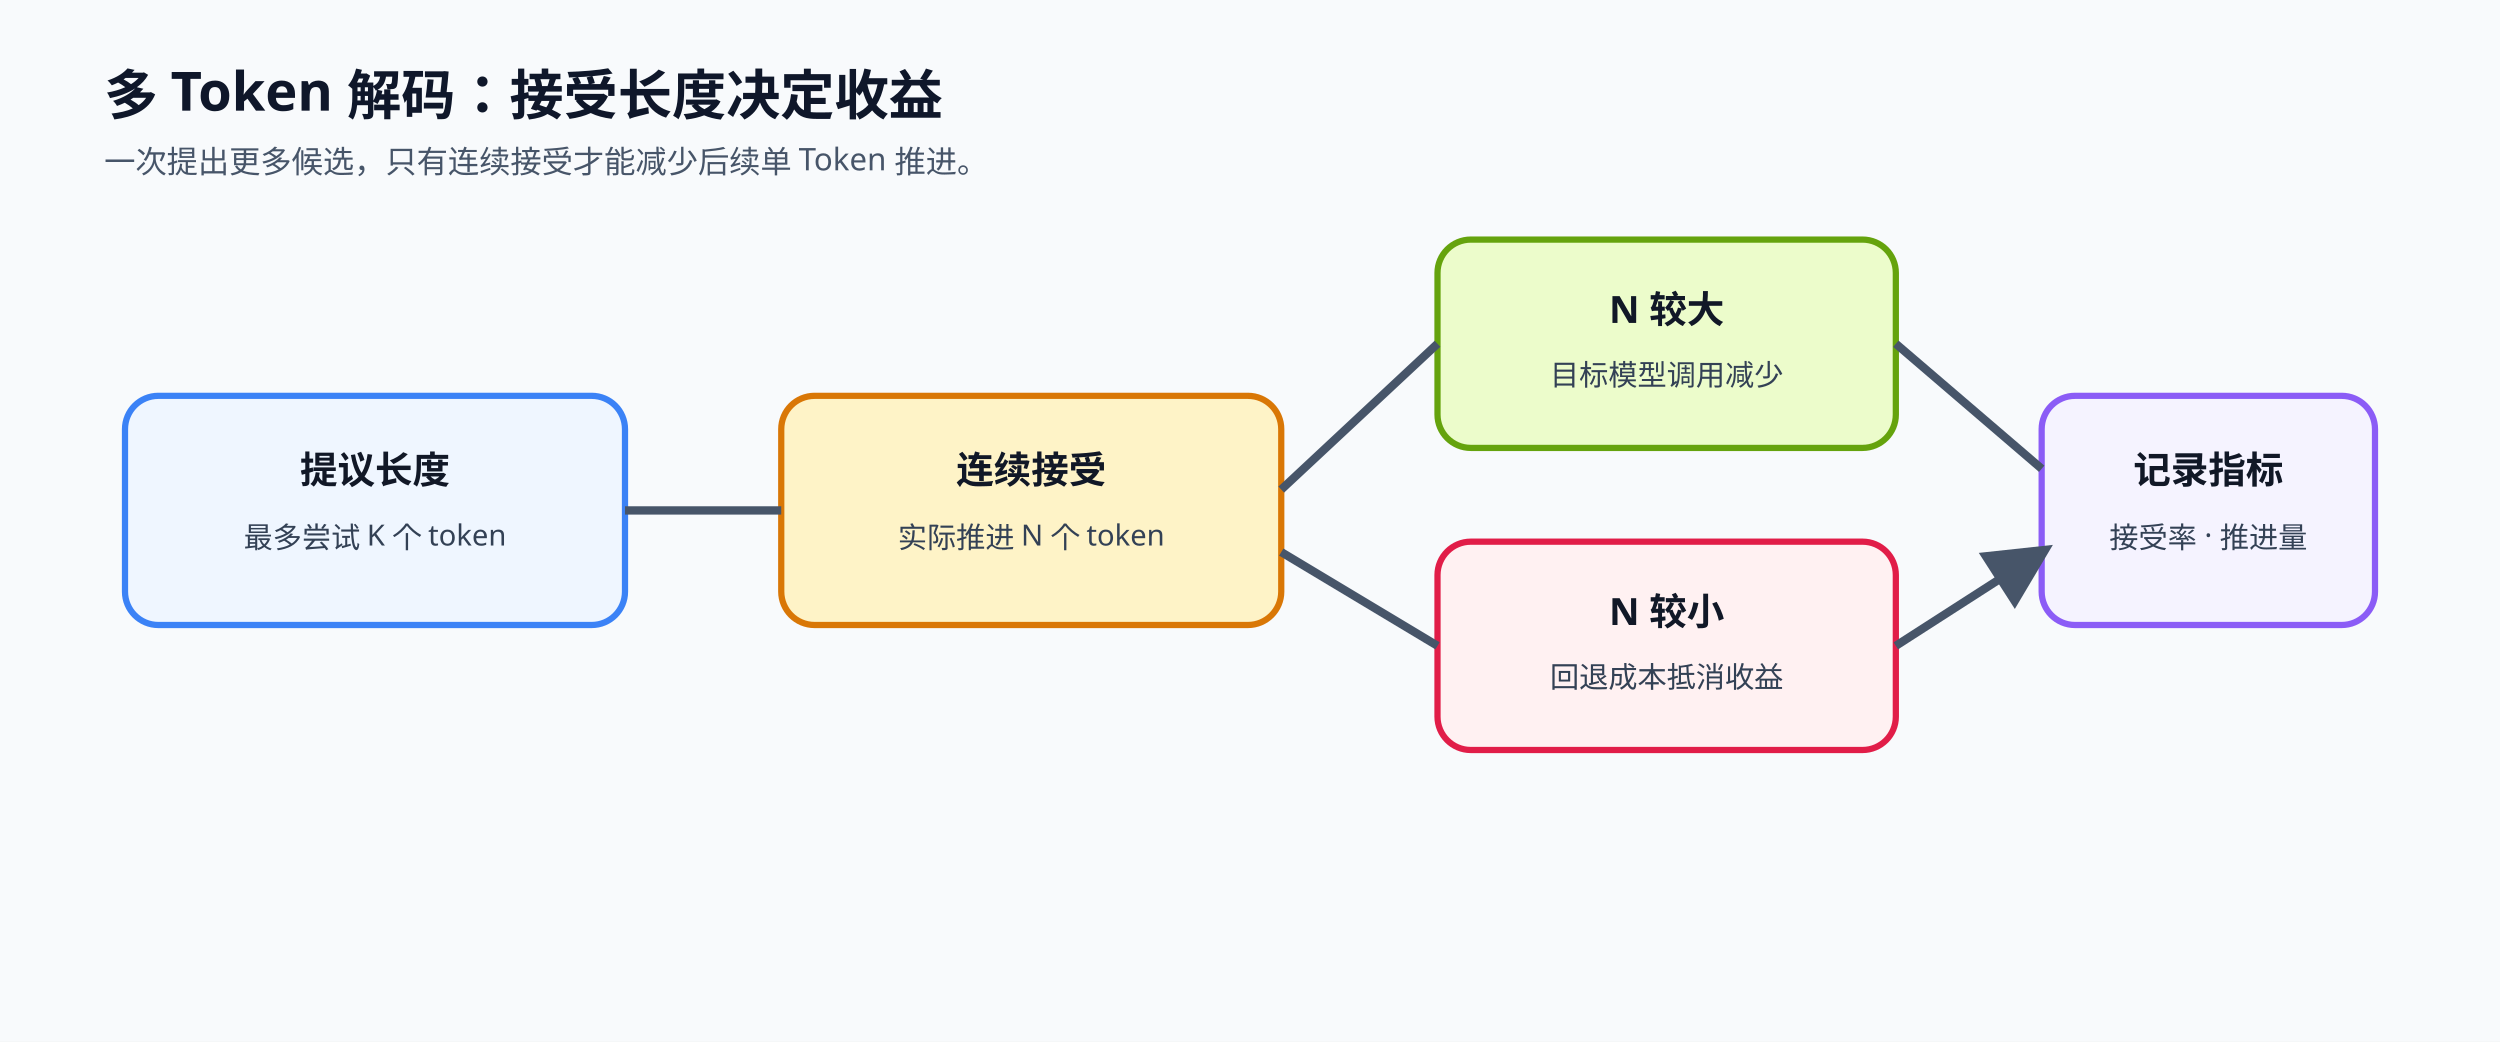
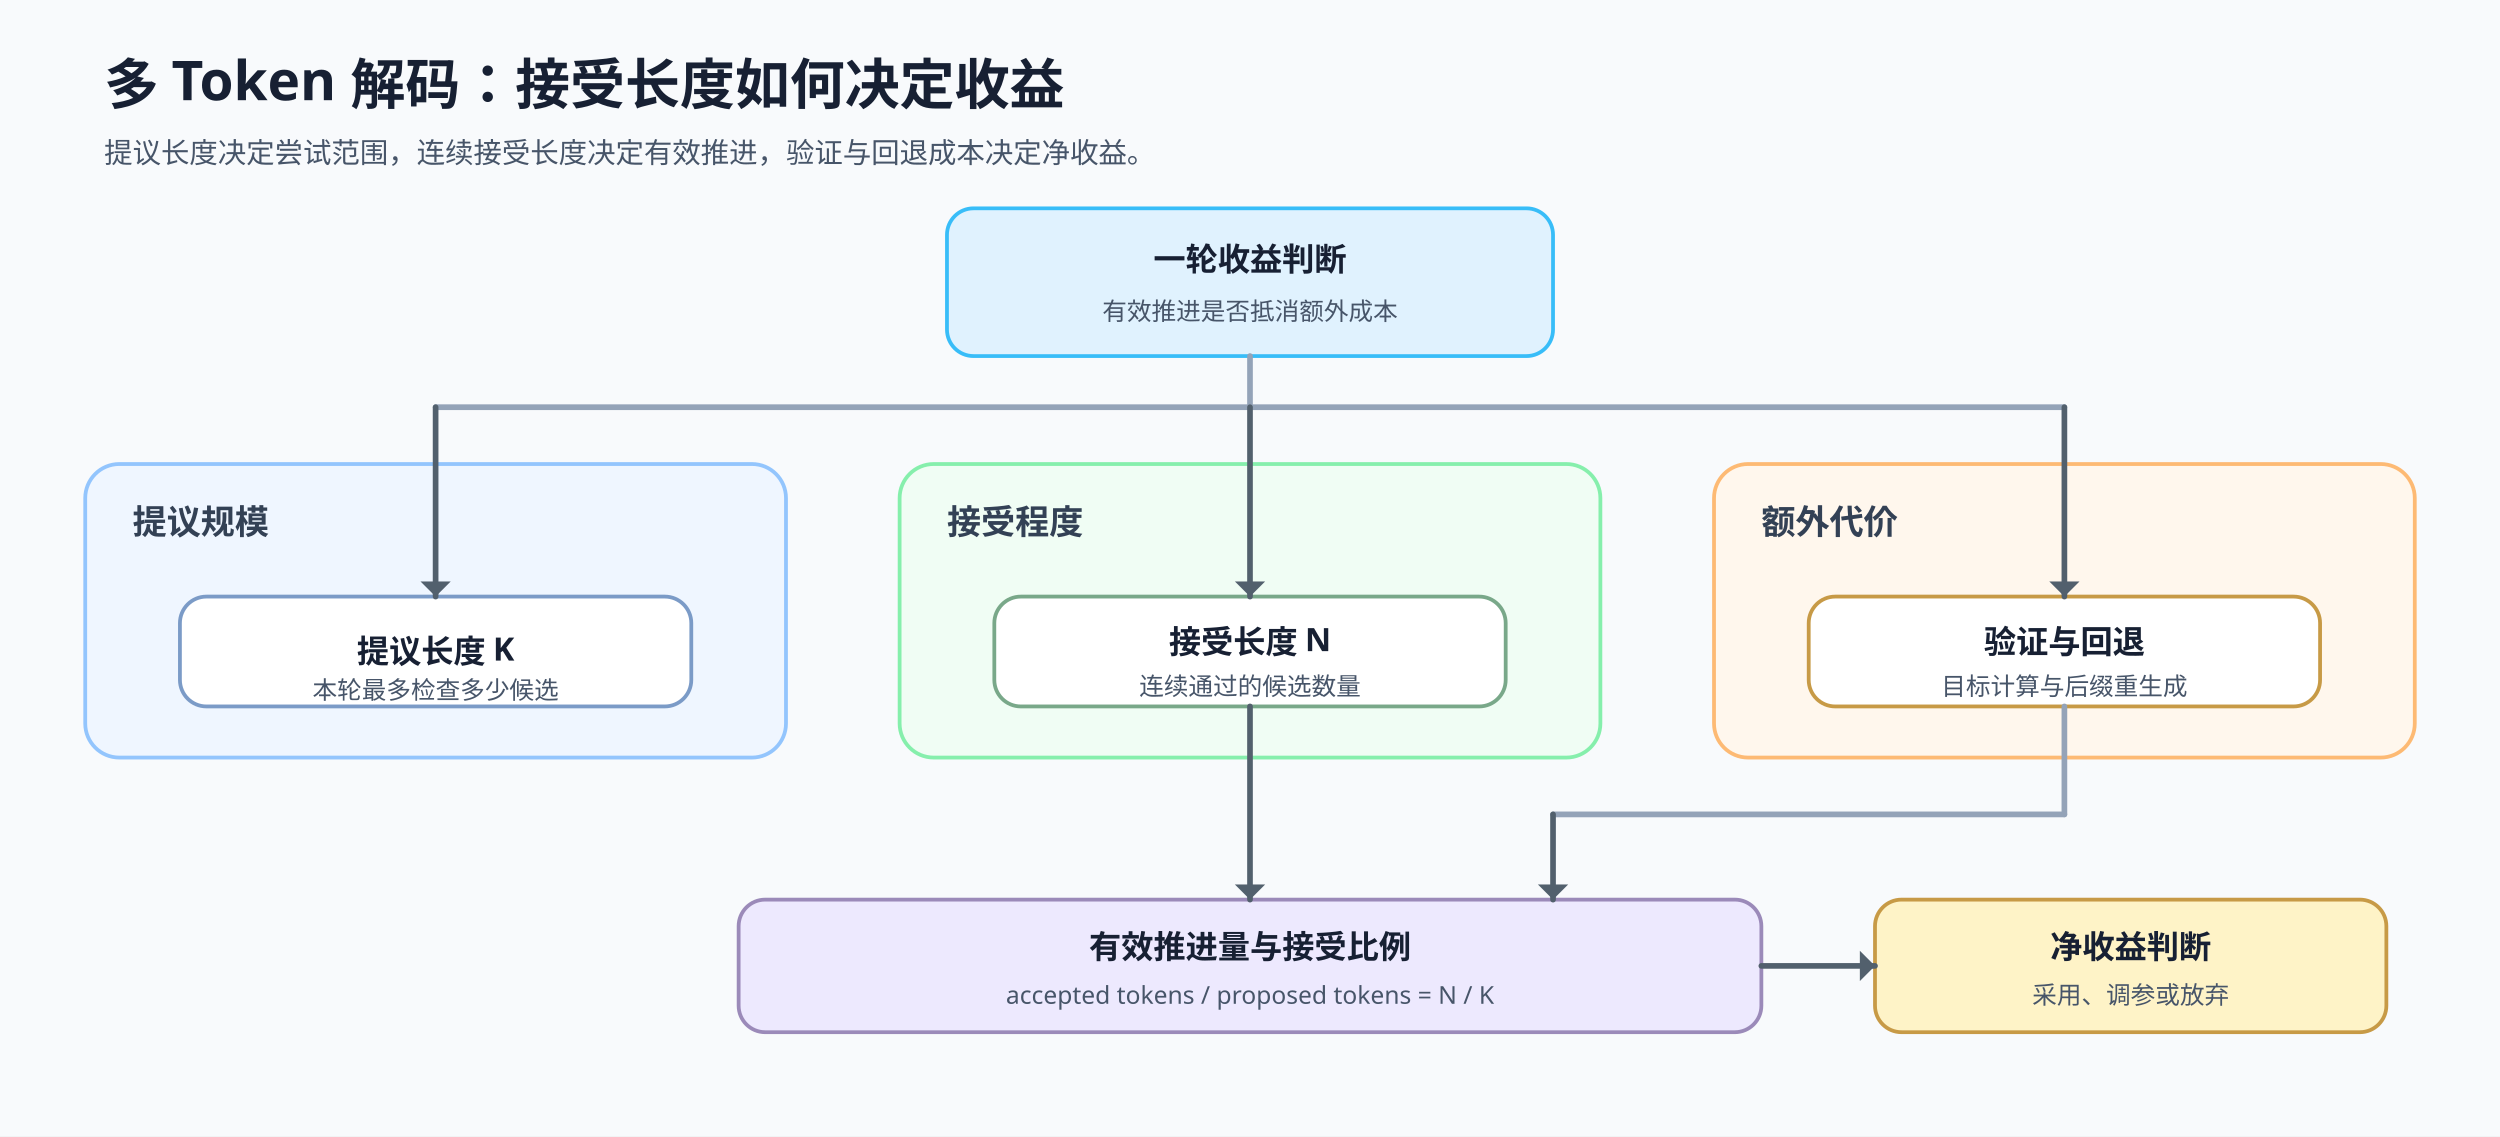
- <svg xmlns="http://www.w3.org/2000/svg" viewBox="0 0 1200 500" role="img" aria-labelledby="t d">
-   <defs>
-     <marker id="a" viewBox="0 0 10 10" refX="8" refY="5" markerWidth="8" markerHeight="8" orient="auto">
-       <path d="M0 0L10 5L0 10Z" fill="#475569" />
-     </marker>
-     <style>.h{font:700 26px "Noto Sans SC","Microsoft YaHei",sans-serif;fill:#0f172a}.s{font:500 15px "Noto Sans SC","Microsoft YaHei",sans-serif;fill:#475569}.l{font:700 18px "Noto Sans SC","Microsoft YaHei",sans-serif;fill:#111827}.b{font:500 14px "Noto Sans SC","Microsoft YaHei",sans-serif;fill:#334155}.box{stroke-width:3;rx:16}.f{stroke:#475569;stroke-width:4;fill:none;marker-end:url(#a)}</style>
-   </defs>
-   <rect width="1200" height="500" fill="#f8fafc" />
-   <text x="50" y="55" class="h">多 Token 解码：接受长度决定收益</text>
-   <text x="50" y="83" class="s">一次提出更多候选，只有连续接受才能减少后续单 Token 推进。</text>
-   <rect x="60" y="190" width="240" height="110" class="box" fill="#eff6ff" stroke="#3b82f6" />
-   <text x="180" y="232" text-anchor="middle" class="l">提议长度</text>
-   <text x="180" y="263" text-anchor="middle" class="b">最多尝试 K 个 token</text>
-   <rect x="375" y="190" width="240" height="110" class="box" fill="#fef3c7" stroke="#d97706" />
-   <text x="495" y="232" text-anchor="middle" class="l">连续接受</text>
-   <text x="495" y="263" text-anchor="middle" class="b">实际推进 N 个 token</text>
-   <rect x="690" y="115" width="220" height="100" class="box" fill="#ecfccb" stroke="#65a30d" />
-   <text x="800" y="155" text-anchor="middle" class="l">N 较大</text>
-   <text x="800" y="185" text-anchor="middle" class="b">目标模型调用减少</text>
-   <rect x="690" y="260" width="220" height="100" class="box" fill="#fff1f2" stroke="#e11d48" />
-   <text x="800" y="300" text-anchor="middle" class="l">N 较小</text>
-   <text x="800" y="330" text-anchor="middle" class="b">回退成本抵消收益</text>
-   <rect x="980" y="190" width="160" height="110" class="box" fill="#f5f3ff" stroke="#8b5cf6" />
-   <text x="1060" y="232" text-anchor="middle" class="l">记录指标</text>
-   <text x="1060" y="263" text-anchor="middle" class="b">接受率 · 推进量</text>
-   <path d="M300 245H375M615 235L690 165M615 265L690 310M910 165L980 225M910 310L980 265" class="f" />
+ <svg xmlns="http://www.w3.org/2000/svg" width="1320" height="600" viewBox="0 0 1320 600" role="img" aria-labelledby="title desc">
+   <style>text{font-family:"Noto Sans SC","Microsoft YaHei",sans-serif;fill:#172033}.title{font-size:29px;font-weight:700}.sub{font-size:15px;fill:#475569}.group{font-size:18px;font-weight:700;fill:#334155}.label{font-size:17px;font-weight:700}.small{font-size:13px;fill:#475569}.panel{stroke-width:2;rx:18;ry:18}.node{stroke-width:2;rx:14;ry:14}.line{stroke:#52606d;stroke-width:3;stroke-linecap:round;fill:none}.branch{stroke:#94a3b8;stroke-width:3;stroke-linecap:round;fill:none}</style>
+   <rect width="1320" height="600" fill="#f8fafc" />
+   <text x="55" y="55" class="title">多 Token 解码：接受长度如何决定收益</text>
+   <text x="55" y="86" class="sub">提议长度决定尝试范围，连续接受长度决定有效推进，验证与回退成本决定净收益。</text>
+   <rect x="500" y="110" width="320" height="78" class="node" fill="#e0f2fe" stroke="#38bdf8" />
+   <text x="660" y="143" text-anchor="middle" class="label">一轮收益判断</text>
+   <text x="660" y="169" text-anchor="middle" class="small">有效推进是否抵消额外成本</text>
+   <rect x="45" y="245" width="370" height="155" class="panel" fill="#eff6ff" stroke="#93c5fd" />
+   <text x="70" y="282" text-anchor="start" class="group">提议规模</text>
+   <rect x="95" y="315" width="270" height="58" class="node" fill="#ffffff" stroke="#7b9bc7" />
+   <text x="230" y="350" text-anchor="middle" class="label">提议长度 K</text>
+   <text x="230" y="369" text-anchor="middle" class="small">本轮最多检查多少候选</text>
+   <rect x="475" y="245" width="370" height="155" class="panel" fill="#f0fdf4" stroke="#86efac" />
+   <text x="500" y="282" text-anchor="start" class="group">接受程度</text>
+   <rect x="525" y="315" width="270" height="58" class="node" fill="#ffffff" stroke="#79a889" />
+   <text x="660" y="345" text-anchor="middle" class="label">接受长度 N</text>
+   <text x="660" y="367" text-anchor="middle" class="small">连续通过的候选数量</text>
+   <rect x="905" y="245" width="370" height="155" class="panel" fill="#fff7ed" stroke="#fdba74" />
+   <text x="930" y="282" text-anchor="start" class="group">额外代价</text>
+   <rect x="955" y="315" width="270" height="58" class="node" fill="#ffffff" stroke="#c79a46" />
+   <text x="1090" y="345" text-anchor="middle" class="label">验证与回退</text>
+   <text x="1090" y="367" text-anchor="middle" class="small">目标计算与后缀重生成</text>
+   <rect x="390" y="475" width="540" height="70" class="node" fill="#ede9fe" stroke="#9b8ab9" />
+   <text x="660" y="506" text-anchor="middle" class="label">有效推进量与接受比例</text>
+   <text x="660" y="530" text-anchor="middle" class="small">accepted tokens / proposed tokens = N / K</text>
+   <rect x="990" y="475" width="270" height="70" class="node" fill="#fef3c7" stroke="#c79a46" />
+   <text x="1125" y="506" text-anchor="middle" class="label">净收益判断</text>
+   <text x="1125" y="530" text-anchor="middle" class="small">采用、调参或放弃</text>
+   <line x1="660" y1="188" x2="660" y2="215" class="branch" />
+   <line x1="230" y1="215" x2="1090" y2="215" class="branch" />
+   <line x1="230" y1="215" x2="230" y2="315" class="line" />
+   <path d="M222 307L230 315L238 307Z" fill="#52606d" />
+   <line x1="660" y1="215" x2="660" y2="315" class="line" />
+   <path d="M652 307L660 315L668 307Z" fill="#52606d" />
+   <line x1="1090" y1="215" x2="1090" y2="315" class="line" />
+   <path d="M1082 307L1090 315L1098 307Z" fill="#52606d" />
+   <line x1="660" y1="373" x2="660" y2="475" class="line" />
+   <path d="M652 467L660 475L668 467Z" fill="#52606d" />
+   <line x1="1090" y1="373" x2="1090" y2="430" class="branch" />
+   <line x1="1090" y1="430" x2="820" y2="430" class="branch" />
+   <line x1="820" y1="430" x2="820" y2="475" class="line" />
+   <path d="M812 467L820 475L828 467Z" fill="#52606d" />
+   <line x1="930" y1="510" x2="990" y2="510" class="line" />
+   <path d="M982 502L990 510L982 518Z" fill="#52606d" />
</svg>
